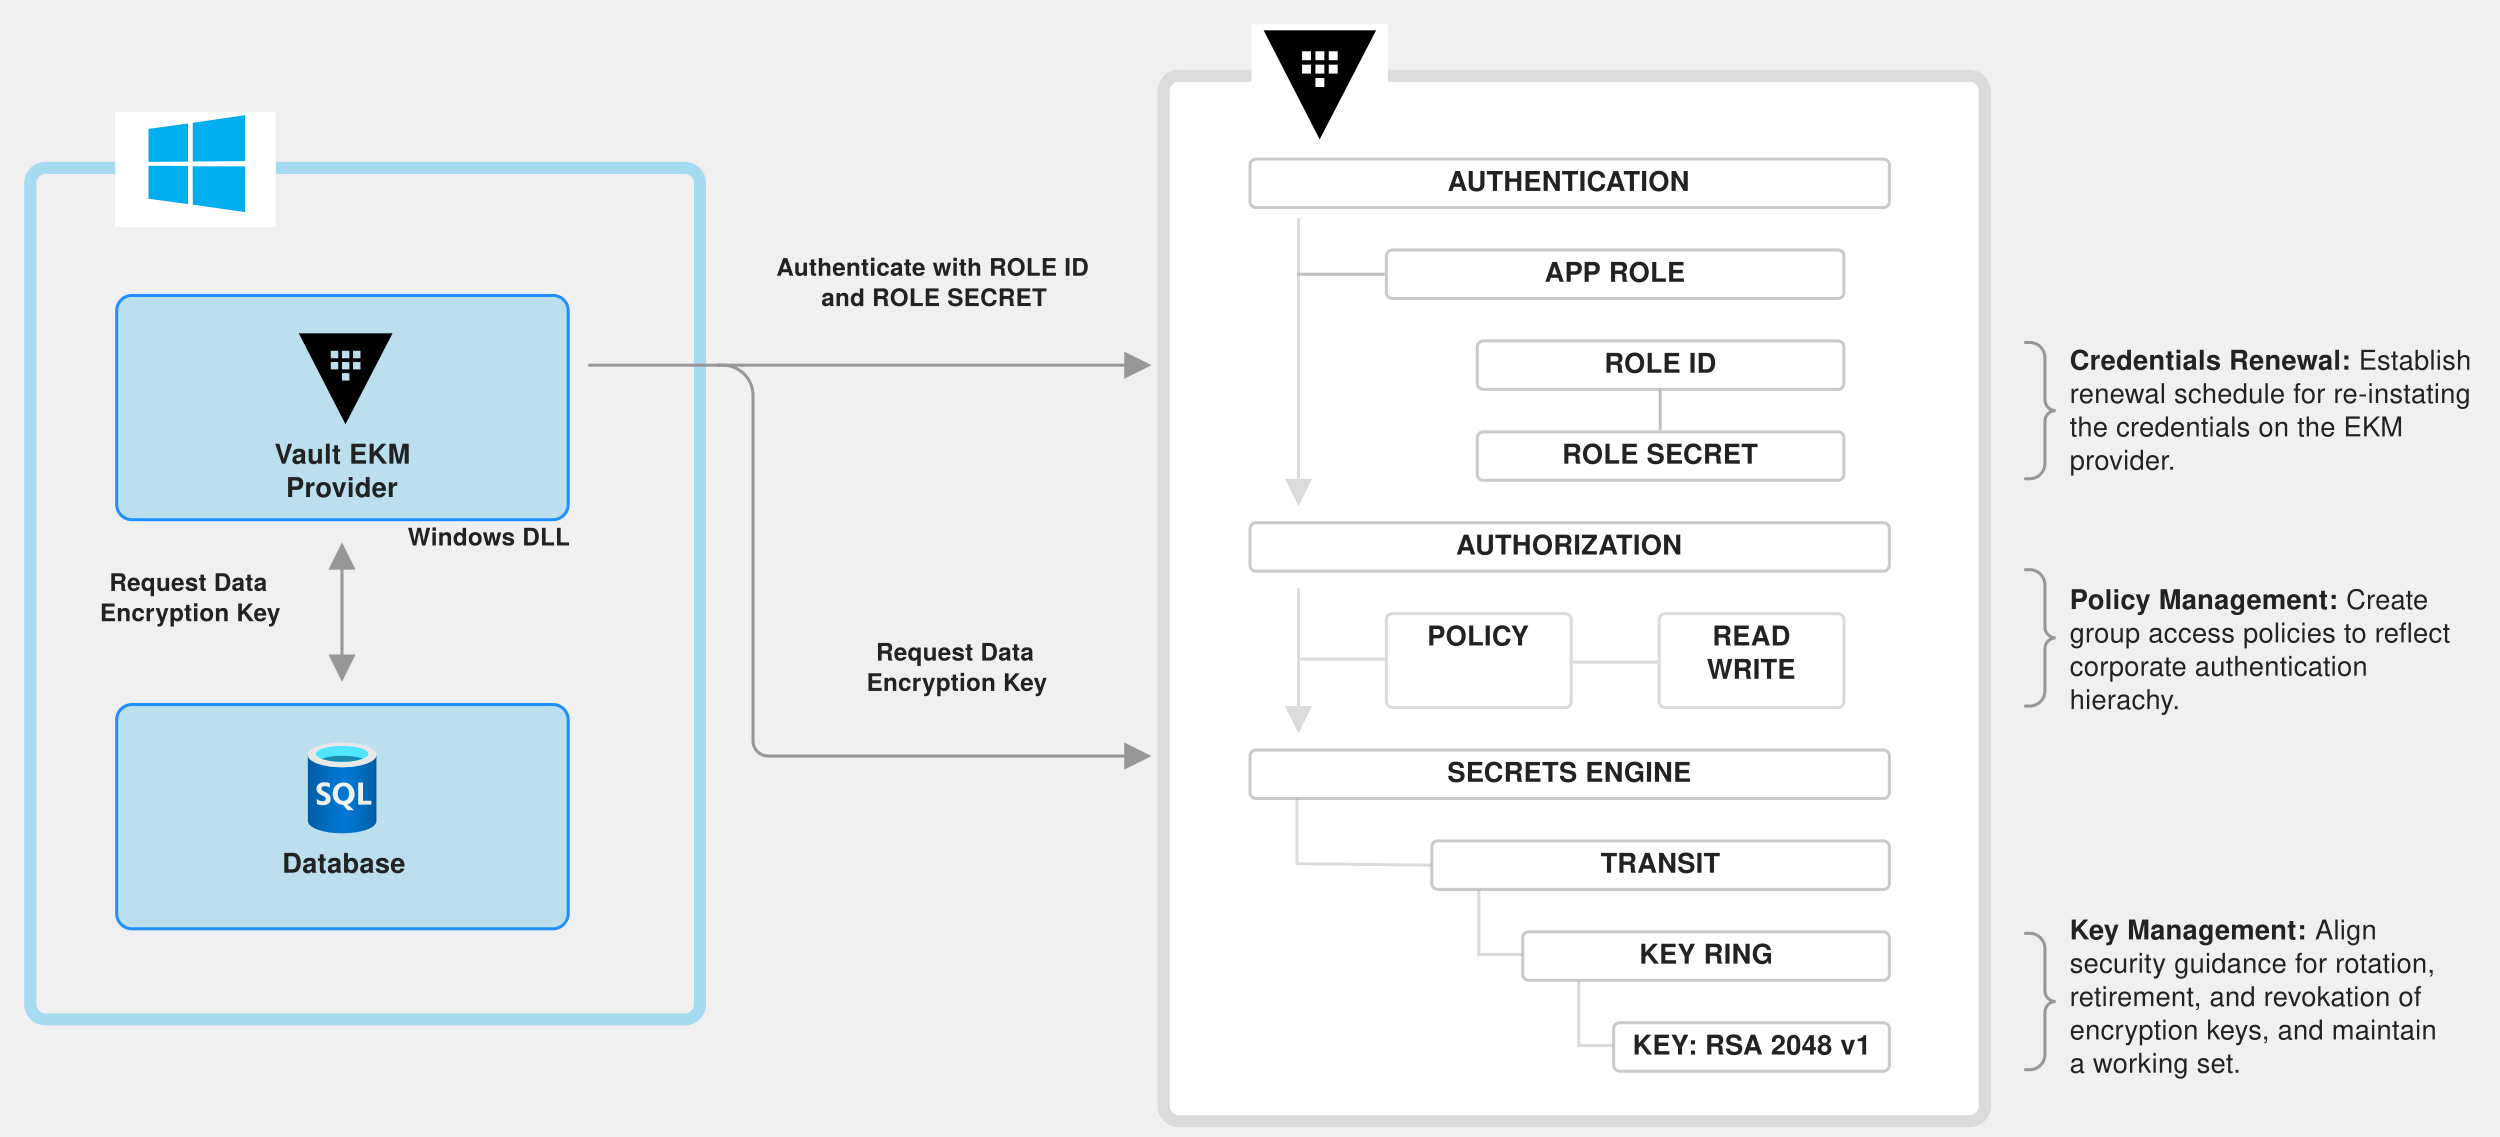
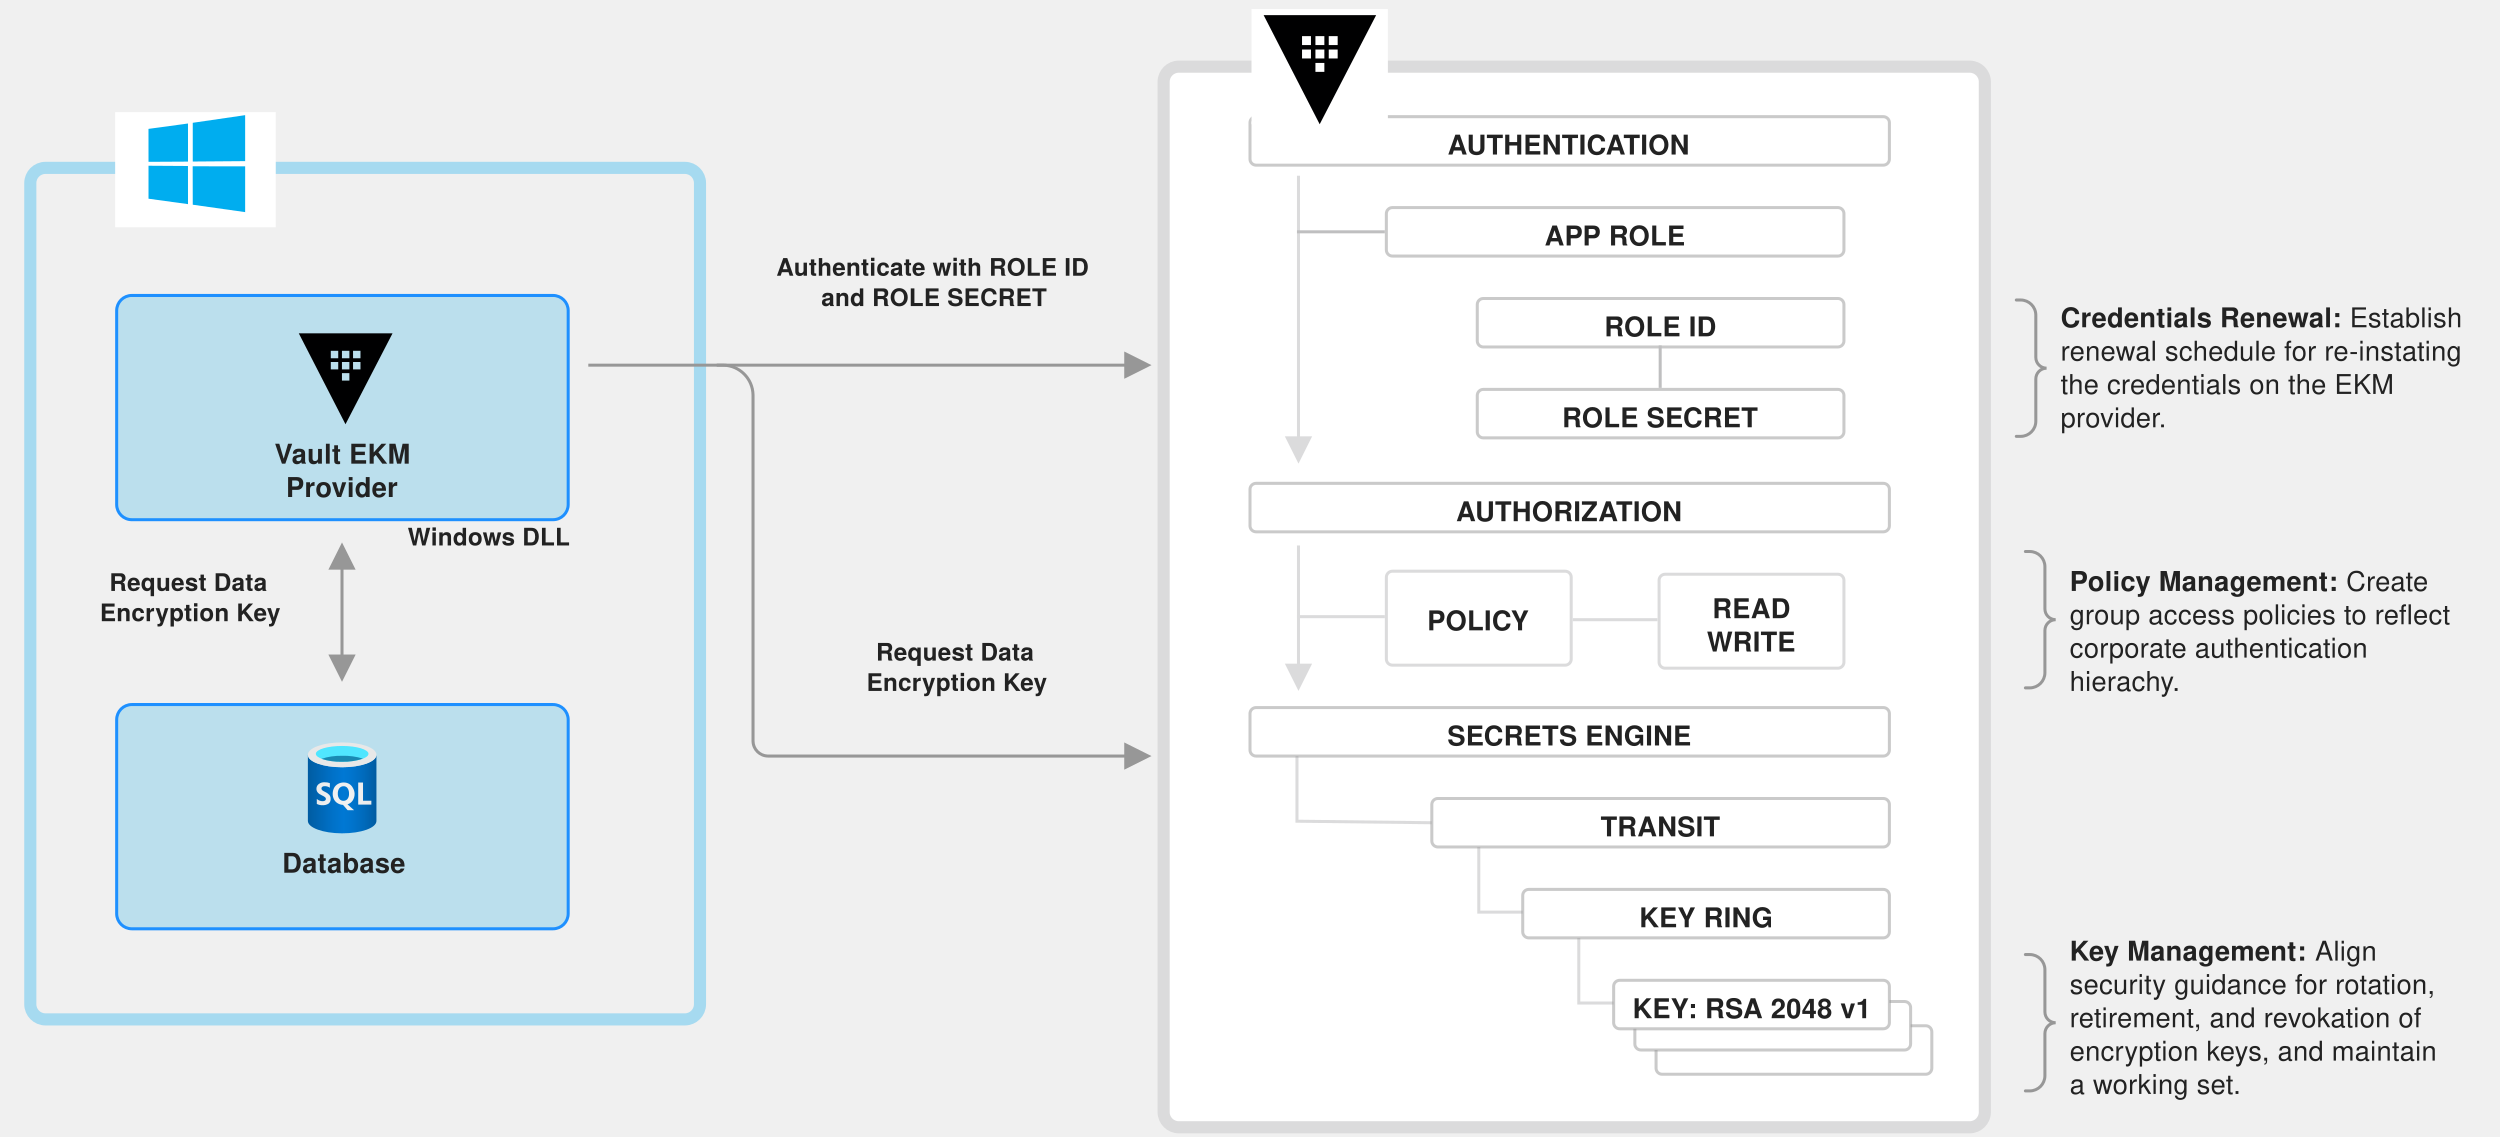
<svg xmlns="http://www.w3.org/2000/svg" width="825px" height="375px" viewBox="0 0 825 375" version="1.1">
  <defs>
    <linearGradient x1="0%" y1="50%" x2="100%" y2="50%" id="linearGradient-1">
      <stop stop-color="#005BA1" offset="0%" />
      <stop stop-color="#0060A9" offset="7%" />
      <stop stop-color="#0071C8" offset="36%" />
      <stop stop-color="#0078D4" offset="52%" />
      <stop stop-color="#0074CD" offset="64%" />
      <stop stop-color="#006ABB" offset="82%" />
      <stop stop-color="#005BA1" offset="100%" />
    </linearGradient>
    <radialGradient cx="50.344%" cy="50.118%" fx="50.344%" fy="50.118%" r="135.122%" gradientTransform="translate(0.503435,0.501177),scale(0.509448,1),translate(-0.503435,-0.501177)" id="radialGradient-2">
      <stop stop-color="#F2F2F2" offset="0%" />
      <stop stop-color="#EEEEEE" offset="58%" />
      <stop stop-color="#E6E6E6" offset="100%" />
    </radialGradient>
  </defs>
  <g id="page_06_hashi-container-11-5" stroke="none" stroke-width="1" fill="none" fill-rule="evenodd">
-     <rect id="Rectangle" stroke="#DBDBDC" stroke-width="4" fill="#FFFFFF" x="384" y="25" width="271" height="345" rx="5" />
-     <polyline id="Line-3" stroke="#DBDBDC" stroke-linecap="square" points="472 285.5 428 285 428 264" />
-     <polyline id="Line-3" stroke="#DBDBDC" stroke-linecap="square" points="503 315 488 315 488 294" />
-     <polyline id="Line-3" stroke="#DBDBDC" stroke-linecap="square" points="536 345 521 345 521 324" />
-     <rect id="Rectangle" stroke-opacity="0.5" stroke="#979797" fill="#FFFFFF" x="412.5" y="52.5" width="211" height="16" rx="2" />
-     <rect id="Rectangle" stroke-opacity="0.5" stroke="#979797" fill="#FFFFFF" x="457.5" y="82.5" width="151" height="16" rx="2" />
-     <rect id="Rectangle" stroke-opacity="0.5" stroke="#979797" fill="#FFFFFF" x="487.5" y="112.5" width="121" height="16" rx="2" />
-     <rect id="Rectangle" stroke-opacity="0.5" stroke="#979797" fill="#FFFFFF" x="487.5" y="142.5" width="121" height="16" rx="2" />
-     <g id="Group-4" transform="translate(413, 8)">
+     <rect id="Rectangle" stroke="#DBDBDC" stroke-width="4" fill="#FFFFFF" x="384" y="22" width="271" height="350" rx="5" />
+     <rect id="Rectangle" stroke-opacity="0.5" stroke="#979797" fill="#FFFFFF" x="546.5" y="338.5" width="91" height="16" rx="2" />
+     <rect id="Rectangle" stroke-opacity="0.5" stroke="#979797" fill="#FFFFFF" x="539.5" y="330.5" width="91" height="16" rx="2" />
+     <polyline id="Line-3" stroke="#DBDBDC" stroke-linecap="square" points="472 271.5 428 271 428 250" />
+     <polyline id="Line-3" stroke="#DBDBDC" stroke-linecap="square" points="503 301 488 301 488 280" />
+     <polyline id="Line-3" stroke="#DBDBDC" stroke-linecap="square" points="536 331 521 331 521 310" />
+     <rect id="Rectangle" stroke-opacity="0.5" stroke="#979797" fill="#FFFFFF" x="412.5" y="38.5" width="211" height="16" rx="2" />
+     <rect id="Rectangle" stroke-opacity="0.5" stroke="#979797" fill="#FFFFFF" x="457.5" y="68.5" width="151" height="16" rx="2" />
+     <rect id="Rectangle" stroke-opacity="0.5" stroke="#979797" fill="#FFFFFF" x="487.5" y="98.5" width="121" height="16" rx="2" />
+     <rect id="Rectangle" stroke-opacity="0.5" stroke="#979797" fill="#FFFFFF" x="487.5" y="128.5" width="121" height="16" rx="2" />
+     <text id="AUTHENTICATION" font-family="Helvetica-Bold, Helvetica" font-size="9" font-weight="bold" letter-spacing="0.09" fill="#222222">
+       <tspan x="477.705" y="51">AUTHENTICATION</tspan>
+     </text>
+     <rect id="Rectangle" stroke-opacity="0.5" stroke="#979797" fill="#FFFFFF" x="412.5" y="159.5" width="211" height="16" rx="2" />
+     <text id="AUTHORIZATION" font-family="Helvetica-Bold, Helvetica" font-size="9" font-weight="bold" letter-spacing="0.09" fill="#222222">
+       <tspan x="480.501" y="172">AUTHORIZATION</tspan>
+     </text>
+     <text id="APP-ROLE" font-family="Helvetica-Bold, Helvetica" font-size="9" font-weight="bold" letter-spacing="0.09" fill="#222222">
+       <tspan x="509.716" y="81">APP ROLE</tspan>
+     </text>
+     <text id="ROLE-ID" font-family="Helvetica-Bold, Helvetica" font-size="9" font-weight="bold" letter-spacing="0.09" fill="#222222">
+       <tspan x="529.435" y="111">ROLE ID</tspan>
+     </text>
+     <rect id="Rectangle" stroke="#DBDBDC" fill="#FFFFFF" x="457.5" y="188.5" width="61" height="31" rx="2" />
+     <text id="POLICY" font-family="Helvetica-Bold, Helvetica" font-size="9" font-weight="bold" letter-spacing="0.09" fill="#222222">
+       <tspan x="470.978" y="208">POLICY</tspan>
+     </text>
+     <rect id="Rectangle" stroke="#DBDBDC" fill="#FFFFFF" x="547.5" y="189.5" width="61" height="31" rx="2" />
+     <text id="READ-WRITE" font-family="Helvetica-Bold, Helvetica" font-size="9" font-weight="bold" letter-spacing="0.09" fill="#222222">
+       <tspan x="565.069" y="204">READ</tspan>
+       <tspan x="563.277" y="215">WRITE</tspan>
+     </text>
+     <text id="ROLE-SECRET" font-family="Helvetica-Bold, Helvetica" font-size="9" font-weight="bold" letter-spacing="0.09" fill="#222222">
+       <tspan x="515.502" y="141">ROLE SECRET</tspan>
+     </text>
+     <rect id="Rectangle" stroke-opacity="0.5" stroke="#979797" fill="#FFFFFF" x="412.5" y="233.5" width="211" height="16" rx="2" />
+     <text id="SECRETS-ENGINE" font-family="Helvetica-Bold, Helvetica" font-size="9" font-weight="bold" letter-spacing="0.09" fill="#222222">
+       <tspan x="477.613" y="246">SECRETS ENGINE</tspan>
+     </text>
+     <rect id="Rectangle" stroke-opacity="0.5" stroke="#979797" fill="#FFFFFF" x="472.5" y="263.5" width="151" height="16" rx="2" />
+     <rect id="Rectangle" stroke-opacity="0.5" stroke="#979797" fill="#FFFFFF" x="502.5" y="293.5" width="121" height="16" rx="2" />
+     <rect id="Rectangle" stroke-opacity="0.5" stroke="#979797" fill="#FFFFFF" x="532.5" y="323.5" width="91" height="16" rx="2" />
+     <text id="TRANSIT" font-family="Helvetica-Bold, Helvetica" font-size="9" font-weight="bold" letter-spacing="0.09" fill="#222222">
+       <tspan x="528.186" y="276">TRANSIT</tspan>
+     </text>
+     <text id="KEY-RING" font-family="Helvetica-Bold, Helvetica" font-size="9" font-weight="bold" letter-spacing="0.09" fill="#222222">
+       <tspan x="540.966" y="306">KEY RING</tspan>
+     </text>
+     <text id="KEY:-RSA-2048-v1" font-family="Helvetica-Bold, Helvetica" font-size="9" font-weight="bold" letter-spacing="0.09" fill="#222222">
+       <tspan x="538.758" y="336">KEY: RSA 2048 v1</tspan>
+     </text>
+     <line x1="519.5" y1="204.5" x2="546.5" y2="204.5" id="Line-4" stroke="#DBDBDC" stroke-linecap="square" />
+     <path id="Line-3" d="M429,58 L429,144 L433,144 L428.5,153 L424,144 L428,144 L428,58 L429,58 Z" fill="#DBDBDC" fill-rule="nonzero" />
+     <line x1="547.862" y1="114.5" x2="547.862" y2="127.5" id="Line-3" stroke="#BFBFC0" stroke-linecap="square" />
+     <line x1="456.5" y1="76.5" x2="428.5" y2="76.5" id="Line-3" stroke="#BFBFC0" stroke-linecap="square" />
+     <line x1="456.5" y1="203.5" x2="428.5" y2="203.5" id="Line-3" stroke="#DBDBDC" stroke-linecap="square" />
+     <path id="Line-3" d="M429,180 L429,219 L433,219 L428.5,228 L424,219 L428,219 L428,180 L429,180 Z" fill="#DBDBDC" fill-rule="nonzero" />
+     <g id="Group-4" transform="translate(413, 3)">
      <rect id="Rectangle" fill="#FFFFFF" x="0" y="0" width="45" height="38" />
      <g id="Logo-Group_13" transform="translate(4, 2)" fill="#000001" fill-rule="nonzero">
        <path d="M0,0 L18.495,36 L37.124,0 L0,0 Z M15.619,14.291 L12.672,14.291 L12.672,11.345 L15.619,11.345 L15.619,14.291 Z M15.619,9.87 L12.672,9.87 L12.672,6.927 L15.619,6.927 L15.619,9.87 Z M20.037,18.709 L17.09,18.709 L17.09,15.762 L20.037,15.762 L20.037,18.709 Z M20.037,14.291 L17.09,14.291 L17.09,11.345 L20.037,11.345 L20.037,14.291 Z M20.037,9.87 L17.09,9.87 L17.09,6.927 L20.037,6.927 L20.037,9.87 Z M24.432,14.291 L21.485,14.291 L21.485,11.345 L24.432,11.345 L24.432,14.291 Z M21.485,9.87 L21.485,6.927 L24.432,6.927 L24.432,9.87 L21.485,9.87 Z" id="Vector_48" />
      </g>
    </g>
-     <text id="AUTHENTICATION" font-family="Helvetica-Bold, Helvetica" font-size="9" font-weight="bold" letter-spacing="0.09" fill="#222222">
-       <tspan x="477.705" y="63">AUTHENTICATION</tspan>
+     <text id="Credentials-Renewal:" font-family="Helvetica-Bold, Helvetica" font-size="9" font-weight="bold" letter-spacing="0.09" fill="#222222">
+       <tspan x="680" y="108">Credentials Renewal: </tspan>
+       <tspan x="775.419" y="108" font-family="Helvetica" font-weight="normal">Establish </tspan>
+       <tspan x="680" y="119" font-family="Helvetica" font-weight="normal">renewal schedule for re-instating </tspan>
+       <tspan x="680" y="130" font-family="Helvetica" font-weight="normal">the credentials on the EKM </tspan>
+       <tspan x="680" y="141" font-family="Helvetica" font-weight="normal">provider.</tspan>
    </text>
-     <rect id="Rectangle" stroke-opacity="0.5" stroke="#979797" fill="#FFFFFF" x="412.5" y="172.5" width="211" height="16" rx="2" />
-     <text id="AUTHORIZATION" font-family="Helvetica-Bold, Helvetica" font-size="9" font-weight="bold" letter-spacing="0.09" fill="#222222">
-       <tspan x="480.501" y="183">AUTHORIZATION</tspan>
+     <path d="M665.379,99 L666.82,99 C669.581,99 671.82,101.239 671.82,104 L671.82,117.941 C671.82,119.906 673.413,121.5 675.379,121.5 L675.379,121.5 L675.379,121.5 C673.413,121.5 671.82,123.094 671.82,125.059 L671.82,139 C671.82,141.761 669.581,144 666.82,144 L665.379,144 L665.379,144" id="Path-2" stroke="#979797" stroke-linecap="round" />
+     <text id="Policy-Management:-C" font-family="Helvetica-Bold, Helvetica" font-size="9" font-weight="bold" letter-spacing="0.09" fill="#222222">
+       <tspan x="683" y="195">Policy Management: </tspan>
+       <tspan x="774.231" y="195" font-family="Helvetica" font-weight="normal">Create  </tspan>
+       <tspan x="683" y="206" font-family="Helvetica" font-weight="normal">group access policies to reflect </tspan>
+       <tspan x="683" y="217" font-family="Helvetica" font-weight="normal">corporate authentication </tspan>
+       <tspan x="683" y="228" font-family="Helvetica" font-weight="normal">hierachy.</tspan>
    </text>
-     <text id="APP-ROLE" font-family="Helvetica-Bold, Helvetica" font-size="9" font-weight="bold" letter-spacing="0.09" fill="#222222">
-       <tspan x="509.716" y="93">APP ROLE</tspan>
+     <path d="M668.379,182 L669.82,182 C672.581,182 674.82,184.239 674.82,187 L674.82,200.941 C674.82,202.906 676.413,204.5 678.379,204.5 L678.379,204.5 L678.379,204.5 C676.413,204.5 674.82,206.094 674.82,208.059 L674.82,222 C674.82,224.761 672.581,227 669.82,227 L668.379,227 L668.379,227" id="Path-2" stroke="#979797" stroke-linecap="round" />
+     <text id="Key-Management:-Alig" font-family="Helvetica-Bold, Helvetica" font-size="9" font-weight="bold" letter-spacing="0.09" fill="#222222">
+       <tspan x="683" y="317">Key Management: </tspan>
+       <tspan x="763.959" y="317" font-family="Helvetica" font-weight="normal">Align </tspan>
+       <tspan x="683" y="328" font-family="Helvetica" font-weight="normal">security guidance for rotation, </tspan>
+       <tspan x="683" y="339" font-family="Helvetica" font-weight="normal">retirement, and revokation of </tspan>
+       <tspan x="683" y="350" font-family="Helvetica" font-weight="normal">encryption keys, and maintain </tspan>
+       <tspan x="683" y="361" font-family="Helvetica" font-weight="normal">a working set. </tspan>
    </text>
-     <text id="ROLE-ID" font-family="Helvetica-Bold, Helvetica" font-size="9" font-weight="bold" letter-spacing="0.09" fill="#222222">
-       <tspan x="529.435" y="123">ROLE ID</tspan>
-     </text>
-     <text id="Credentials-Renewal:" font-family="Helvetica-Bold, Helvetica" font-size="9" font-weight="bold" letter-spacing="0.09" fill="#222222">
-       <tspan x="683" y="122">Credentials Renewal: </tspan>
-       <tspan x="778.419" y="122" font-family="Helvetica" font-weight="normal">Establish </tspan>
-       <tspan x="683" y="133" font-family="Helvetica" font-weight="normal">renewal schedule for re-instating </tspan>
-       <tspan x="683" y="144" font-family="Helvetica" font-weight="normal">the credentials on the EKM </tspan>
-       <tspan x="683" y="155" font-family="Helvetica" font-weight="normal">provider.</tspan>
-     </text>
-     <rect id="Rectangle" stroke="#DBDBDC" fill="#FFFFFF" x="457.5" y="202.5" width="61" height="31" rx="2" />
-     <text id="POLICY" font-family="Helvetica-Bold, Helvetica" font-size="9" font-weight="bold" letter-spacing="0.09" fill="#222222">
-       <tspan x="470.978" y="213">POLICY</tspan>
-     </text>
-     <rect id="Rectangle" stroke="#DBDBDC" fill="#FFFFFF" x="547.5" y="202.5" width="61" height="31" rx="2" />
-     <text id="READ-WRITE" font-family="Helvetica-Bold, Helvetica" font-size="9" font-weight="bold" letter-spacing="0.09" fill="#222222">
-       <tspan x="565.069" y="213">READ</tspan>
-       <tspan x="563.277" y="224">WRITE</tspan>
-     </text>
-     <text id="ROLE-SECRET" font-family="Helvetica-Bold, Helvetica" font-size="9" font-weight="bold" letter-spacing="0.09" fill="#222222">
-       <tspan x="515.502" y="153">ROLE SECRET</tspan>
-     </text>
-     <rect id="Rectangle" stroke-opacity="0.5" stroke="#979797" fill="#FFFFFF" x="412.5" y="247.5" width="211" height="16" rx="2" />
-     <text id="SECRETS-ENGINE" font-family="Helvetica-Bold, Helvetica" font-size="9" font-weight="bold" letter-spacing="0.09" fill="#222222">
-       <tspan x="477.613" y="258">SECRETS ENGINE</tspan>
-     </text>
-     <rect id="Rectangle" stroke-opacity="0.5" stroke="#979797" fill="#FFFFFF" x="472.5" y="277.5" width="151" height="16" rx="2" />
-     <rect id="Rectangle" stroke-opacity="0.5" stroke="#979797" fill="#FFFFFF" x="502.5" y="307.5" width="121" height="16" rx="2" />
-     <rect id="Rectangle" stroke-opacity="0.5" stroke="#979797" fill="#FFFFFF" x="532.5" y="337.5" width="91" height="16" rx="2" />
-     <text id="TRANSIT" font-family="Helvetica-Bold, Helvetica" font-size="9" font-weight="bold" letter-spacing="0.09" fill="#222222">
-       <tspan x="528.186" y="288">TRANSIT</tspan>
-     </text>
-     <text id="KEY-RING" font-family="Helvetica-Bold, Helvetica" font-size="9" font-weight="bold" letter-spacing="0.09" fill="#222222">
-       <tspan x="540.966" y="318">KEY RING</tspan>
-     </text>
-     <text id="KEY:-RSA-2048-v1" font-family="Helvetica-Bold, Helvetica" font-size="9" font-weight="bold" letter-spacing="0.09" fill="#222222">
-       <tspan x="538.758" y="348">KEY: RSA 2048 v1</tspan>
-     </text>
-     <path d="M668.379,113 L669.82,113 C672.581,113 674.82,115.239 674.82,118 L674.82,131.941 C674.82,133.906 676.413,135.5 678.379,135.5 L678.379,135.5 L678.379,135.5 C676.413,135.5 674.82,137.094 674.82,139.059 L674.82,153 C674.82,155.761 672.581,158 669.82,158 L668.379,158 L668.379,158" id="Path-2" stroke="#979797" stroke-linecap="round" />
-     <text id="Policy-Management:-C" font-family="Helvetica-Bold, Helvetica" font-size="9" font-weight="bold" letter-spacing="0.09" fill="#222222">
-       <tspan x="683" y="201">Policy Management: </tspan>
-       <tspan x="774.231" y="201" font-family="Helvetica" font-weight="normal">Create  </tspan>
-       <tspan x="683" y="212" font-family="Helvetica" font-weight="normal">group access policies to reflect </tspan>
-       <tspan x="683" y="223" font-family="Helvetica" font-weight="normal">corporate authentication </tspan>
-       <tspan x="683" y="234" font-family="Helvetica" font-weight="normal">hierachy.</tspan>
-     </text>
-     <path d="M668.379,188 L669.82,188 C672.581,188 674.82,190.239 674.82,193 L674.82,206.941 C674.82,208.906 676.413,210.5 678.379,210.5 L678.379,210.5 L678.379,210.5 C676.413,210.5 674.82,212.094 674.82,214.059 L674.82,228 C674.82,230.761 672.581,233 669.82,233 L668.379,233 L668.379,233" id="Path-2" stroke="#979797" stroke-linecap="round" />
-     <text id="Key-Management:-Alig" font-family="Helvetica-Bold, Helvetica" font-size="9" font-weight="bold" letter-spacing="0.09" fill="#222222">
-       <tspan x="683" y="310">Key Management: </tspan>
-       <tspan x="763.959" y="310" font-family="Helvetica" font-weight="normal">Align </tspan>
-       <tspan x="683" y="321" font-family="Helvetica" font-weight="normal">security guidance for rotation, </tspan>
-       <tspan x="683" y="332" font-family="Helvetica" font-weight="normal">retirement, and revokation of </tspan>
-       <tspan x="683" y="343" font-family="Helvetica" font-weight="normal">encryption keys, and maintain </tspan>
-       <tspan x="683" y="354" font-family="Helvetica" font-weight="normal">a working set. </tspan>
-     </text>
-     <path d="M668.379,308 L669.82,308 C672.581,308 674.82,310.239 674.82,313 L674.82,326.941 C674.82,328.906 676.413,330.5 678.379,330.5 L678.379,330.5 L678.379,330.5 C676.413,330.5 674.82,332.094 674.82,334.059 L674.82,348 C674.82,350.761 672.581,353 669.82,353 L668.379,353 L668.379,353" id="Path-2" stroke="#979797" stroke-linecap="round" />
-     <line x1="519.5" y1="218.5" x2="546.5" y2="218.5" id="Line-4" stroke="#DBDBDC" stroke-linecap="square" />
-     <path id="Line-3" d="M429,72 L429,158 L433,158 L428.5,167 L424,158 L428,158 L428,72 L429,72 Z" fill="#DBDBDC" fill-rule="nonzero" />
-     <line x1="547.862" y1="128.5" x2="547.862" y2="141.5" id="Line-3" stroke="#BFBFC0" stroke-linecap="square" />
-     <line x1="456.5" y1="90.5" x2="428.5" y2="90.5" id="Line-3" stroke="#BFBFC0" stroke-linecap="square" />
-     <line x1="456.5" y1="217.5" x2="428.5" y2="217.5" id="Line-3" stroke="#DBDBDC" stroke-linecap="square" />
-     <path id="Line-3" d="M429,194 L429,233 L433,233 L428.5,242 L424,233 L428,233 L428,194 L429,194 Z" fill="#DBDBDC" fill-rule="nonzero" />
+     <path d="M668.379,315 L669.82,315 C672.581,315 674.82,317.239 674.82,320 L674.82,333.941 C674.82,335.906 676.413,337.5 678.379,337.5 L678.379,337.5 L678.379,337.5 C676.413,337.5 674.82,339.094 674.82,341.059 L674.82,355 C674.82,357.761 672.581,360 669.82,360 L668.379,360 L668.379,360" id="Path-2" stroke="#979797" stroke-linecap="round" />
    <rect id="Rectangle" stroke="#A6DAF0" stroke-width="4" x="10" y="55.4" width="221" height="281" rx="5" />
    <g id="Group-3" transform="translate(38, 37)">
      <rect id="Rectangle" fill="#FFFFFF" x="0" y="0" width="53" height="38" />
      <g id="microsoft-windows-22-logo-svgrepo-com" transform="translate(11, 1)" fill="#00ADEF" fill-rule="nonzero">
        <path d="M0,4.531 L13.037,2.755 L13.043,15.331 L0.012,15.405 L0,4.531 L0,4.531 Z M13.031,16.779 L13.041,29.366 L0.01,27.574 L0.009,16.695 L13.031,16.779 L13.031,16.779 Z M14.611,2.523 L31.897,0 L31.897,15.171 L14.611,15.308 L14.611,2.523 L14.611,2.523 Z M31.901,16.898 L31.897,32 L14.611,29.56 L14.587,16.87 L31.901,16.898 Z" id="Shape" />
      </g>
    </g>
    <text id="Windows-DLL" font-family="HelveticaNeue-Bold, Helvetica Neue" font-size="8" font-weight="bold" letter-spacing="0.08" fill="#222222">
      <tspan x="134.536" y="180">Windows DLL</tspan>
    </text>
    <path id="Line-3" d="M112.862,179 L117.362,188 L113.362,187.999 L113.362,215.999 L117.362,216 L112.862,225 L108.362,216 L112.362,216 L112.362,188 L108.362,188 L112.862,179 Z" fill="#979797" fill-rule="nonzero" />
    <rect id="Rectangle" stroke="#1E90FF" fill-opacity="0.5" fill="#87CEEB" x="38.5" y="232.5" width="149" height="74" rx="5" />
    <rect id="Rectangle" stroke="#1E90FF" fill-opacity="0.5" fill="#87CEEB" x="38.5" y="97.5" width="149" height="74" rx="5" />
    <g id="Group" transform="translate(91, 245)">
      <text id="Database" font-family="Helvetica-Bold, Helvetica" font-size="9" font-weight="bold" letter-spacing="0.09" fill="#222222">
        <tspan x="2.13" y="43">Database</tspan>
      </text>
      <g id="10130-icon-service-SQL-Database" transform="translate(10.6, 0)" fill-rule="nonzero">
        <path d="M11.312,8.188 C5.065,8.188 0,6.424 0,4.094 L0,25.906 C0,28.147 4.976,29.965 11.153,30 L11.312,30 C17.559,30 22.624,28.235 22.624,25.906 L22.624,4.094 C22.624,6.371 17.559,8.188 11.312,8.188 Z" id="Path" fill="url(#linearGradient-1)" />
        <path d="M22.624,4.094 C22.624,6.371 17.559,8.188 11.312,8.188 C5.065,8.188 0,6.424 0,4.094 C0,1.765 5.065,0 11.312,0 C17.559,0 22.624,1.765 22.624,4.094" id="Path" fill="#E8E8E8" />
        <path d="M19.994,3.759 C19.994,5.206 16.094,6.371 11.312,6.371 C6.529,6.371 2.629,5.206 2.629,3.759 C2.629,2.312 6.529,1.165 11.312,1.165 C16.094,1.165 19.994,2.329 19.994,3.759" id="Path" fill="#50E6FF" />
        <path d="M11.312,4.412 C8.983,4.352 6.661,4.693 4.447,5.418 C6.663,6.129 8.986,6.452 11.312,6.371 C13.643,6.439 15.967,6.092 18.176,5.347 C15.956,4.655 13.636,4.339 11.312,4.412 Z" id="Path" fill="#198AB3" />
        <path d="M18.194,19.235 L18.194,13.235 L16.606,13.235 L16.606,20.524 L20.947,20.524 L20.947,19.235 L18.194,19.235 Z M5.594,16.288 C5.266,16.156 4.962,15.972 4.694,15.741 C4.55,15.589 4.474,15.386 4.482,15.176 C4.471,14.966 4.572,14.765 4.747,14.647 C4.964,14.497 5.225,14.422 5.488,14.435 C6.117,14.407 6.737,14.587 7.253,14.947 L7.253,13.429 C6.689,13.22 6.089,13.124 5.488,13.147 C4.796,13.11 4.113,13.323 3.565,13.747 C3.08,14.121 2.804,14.705 2.824,15.318 C2.824,16.218 3.388,16.924 4.588,17.453 C4.978,17.618 5.346,17.832 5.682,18.088 C5.849,18.228 5.946,18.435 5.947,18.653 C5.947,18.87 5.842,19.074 5.665,19.2 C5.425,19.341 5.149,19.408 4.871,19.394 C4.161,19.388 3.477,19.125 2.947,18.653 L2.947,20.294 C3.53,20.595 4.18,20.74 4.835,20.718 C5.575,20.762 6.308,20.557 6.918,20.135 C7.354,19.722 7.57,19.127 7.5,18.529 C7.508,18.078 7.352,17.638 7.059,17.294 C6.647,16.86 6.147,16.517 5.594,16.288 L5.594,16.288 Z M14.841,19.094 C15.242,18.423 15.444,17.652 15.424,16.871 C15.384,16.209 15.184,15.567 14.841,15 C14.566,14.449 14.137,13.989 13.606,13.676 C13.068,13.372 12.459,13.213 11.841,13.218 C11.175,13.203 10.516,13.368 9.935,13.694 C9.391,13.998 8.944,14.451 8.647,15 C8.335,15.624 8.177,16.314 8.188,17.012 C8.192,17.625 8.337,18.229 8.612,18.776 C8.881,19.322 9.304,19.776 9.829,20.082 C10.362,20.407 10.97,20.59 11.594,20.612 L13.112,22.376 L15.247,22.376 L13.076,20.435 C13.807,20.216 14.434,19.74 14.841,19.094 Z M13.076,18.653 C12.751,19.057 12.254,19.286 11.735,19.271 C11.212,19.287 10.713,19.051 10.394,18.635 C10.021,18.126 9.84,17.501 9.882,16.871 C9.841,16.241 10.022,15.616 10.394,15.106 C10.731,14.691 11.237,14.451 11.771,14.453 C12.294,14.43 12.793,14.677 13.094,15.106 C13.442,15.626 13.609,16.246 13.571,16.871 C13.632,17.505 13.456,18.14 13.076,18.653 L13.076,18.653 Z" id="Shape" fill="url(#radialGradient-2)" />
      </g>
    </g>
    <g id="Group-2" transform="translate(83, 110)">
      <text id="Vault-EKM-Provider" font-family="Helvetica-Bold, Helvetica" font-size="9" font-weight="bold" letter-spacing="0.09" fill="#222222">
        <tspan x="7.589" y="43">Vault EKM </tspan>
        <tspan x="11.383" y="54">Provider</tspan>
      </text>
      <g id="Logo-Group_13" transform="translate(15.6, 0)" fill="#000001" fill-rule="nonzero">
        <path d="M0,0 L15.413,30 L30.937,0 L0,0 Z M13.016,11.909 L10.56,11.909 L10.56,9.454 L13.016,9.454 L13.016,11.909 Z M13.016,8.225 L10.56,8.225 L10.56,5.772 L13.016,5.772 L13.016,8.225 Z M16.697,15.591 L14.242,15.591 L14.242,13.135 L16.697,13.135 L16.697,15.591 Z M16.697,11.909 L14.242,11.909 L14.242,9.454 L16.697,9.454 L16.697,11.909 Z M16.697,8.225 L14.242,8.225 L14.242,5.772 L16.697,5.772 L16.697,8.225 Z M20.36,11.909 L17.904,11.909 L17.904,9.454 L20.36,9.454 L20.36,11.909 Z M17.904,8.225 L17.904,5.772 L20.36,5.772 L20.36,8.225 L17.904,8.225 Z" id="Vector_48" />
      </g>
    </g>
    <text id="Request-Data-Encrypt" font-family="HelveticaNeue-Bold, Helvetica Neue" font-size="8" font-weight="bold" letter-spacing="0.08" fill="#222222">
      <tspan x="36.092" y="195">Request Data </tspan>
      <tspan x="32.976" y="205">Encryption Key</tspan>
    </text>
    <text id="Authenticate-with-RO" font-family="HelveticaNeue-Bold, Helvetica Neue" font-size="8" font-weight="bold" letter-spacing="0.08" fill="#222222">
      <tspan x="256.192" y="91">Authenticate with ROLE ID </tspan>
      <tspan x="271.024" y="101">and ROLE SECRET</tspan>
    </text>
    <text id="Request-Data-Encrypt" font-family="HelveticaNeue-Bold, Helvetica Neue" font-size="8" font-weight="bold" letter-spacing="0.08" fill="#222222">
      <tspan x="289.092" y="218">Request Data </tspan>
      <tspan x="285.976" y="228">Encryption Key</tspan>
    </text>
    <path id="Line-3" d="M371,116 L380,120.5 L371,125 L370.999,121 L194.138,121 L194.138,120 L370.999,120 L371,116 Z" fill="#979797" fill-rule="nonzero" />
    <path id="Line-3" d="M238.5,120 C244.204,120 248.846,124.548 248.996,130.216 L249,130.5 L249,244.5 C249,246.914 250.901,248.884 253.288,248.995 L253.5,249 L371,249 L371,245 L380,249.5 L371,254 L371,250 L253.5,250 C250.537,250 248.12,247.656 248.004,244.721 L248,244.5 L248,130.5 C248,125.344 243.892,121.147 238.77,121.004 L238.5,121 L236.508,121 L236.508,120 L238.5,120 Z" fill="#979797" fill-rule="nonzero" />
  </g>
</svg>
